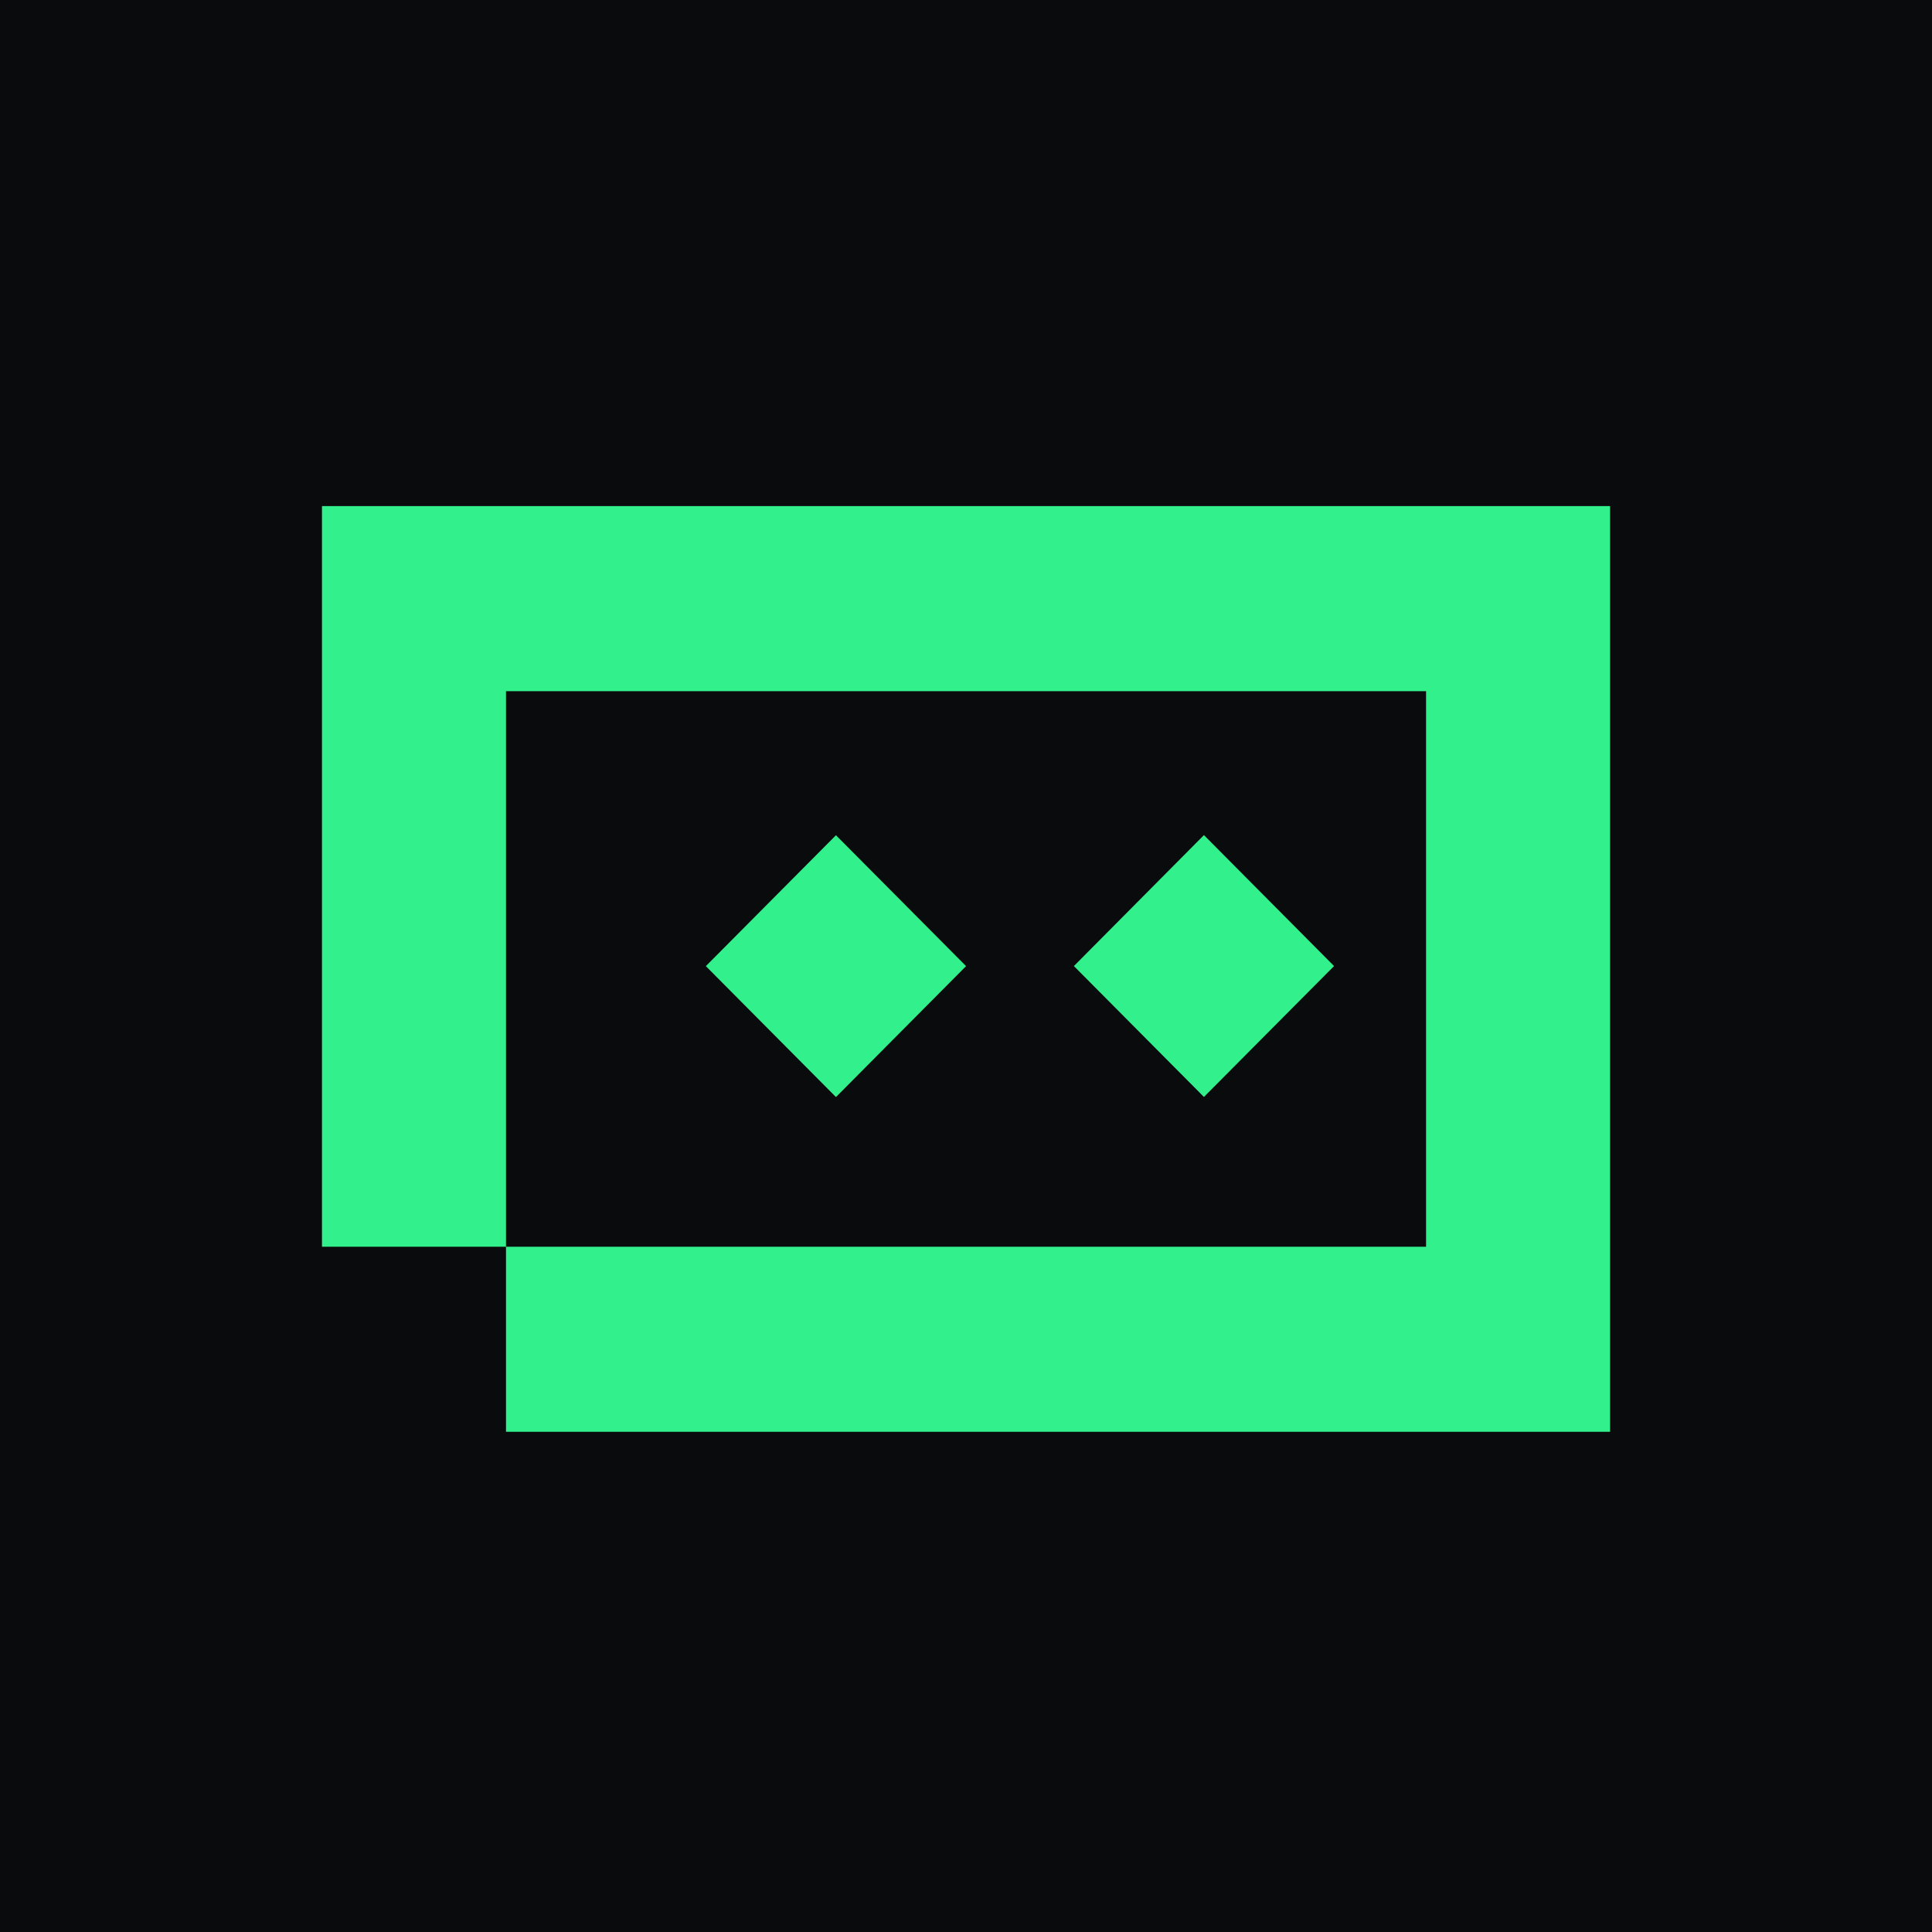
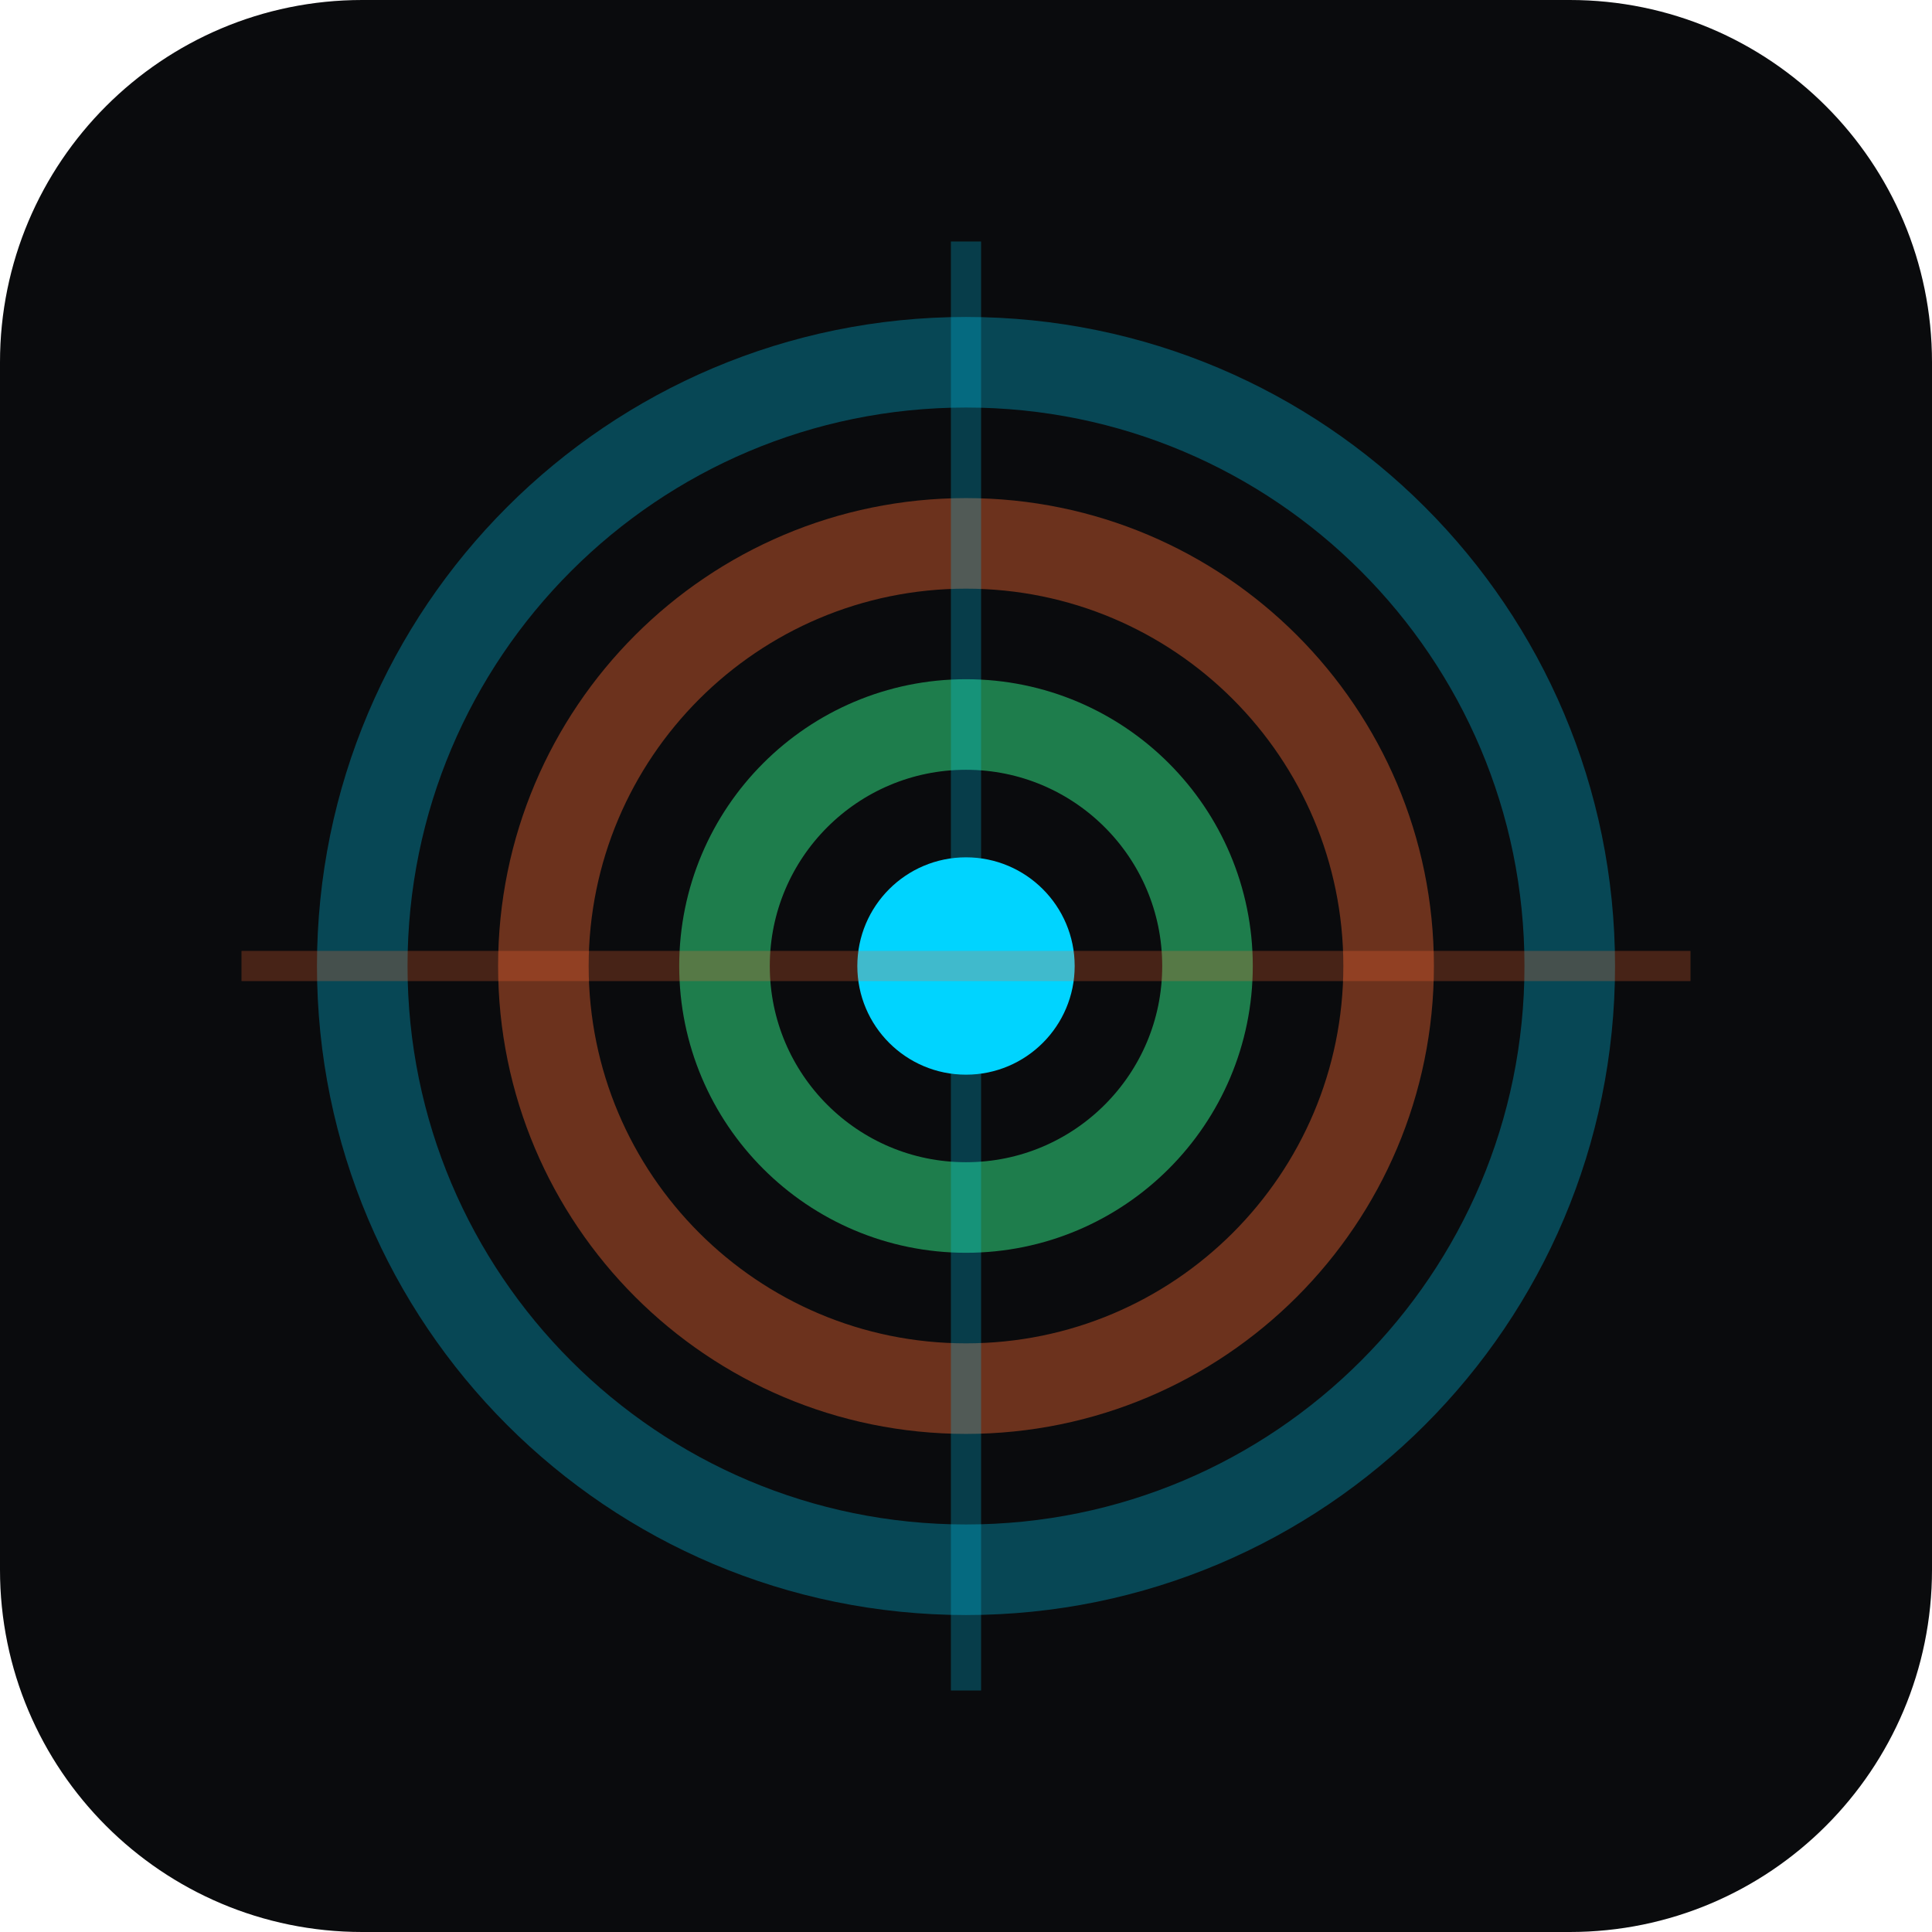
<svg xmlns="http://www.w3.org/2000/svg" width="32" height="32" viewBox="0 0 32 32" fill="none">
-   <rect width="32" height="32" fill="#0A0B0D" />
-   <path d="M26.668 23.715H8.381V20.65H5.333V8.382H26.668V23.715ZM8.381 20.65H23.62V11.448H8.381V20.65ZM16.001 16.002L13.846 18.171L11.691 16.002L13.846 13.834L16.001 16.002ZM22.096 16.001L19.941 18.169L17.787 16.001L19.941 13.832L22.096 16.001Z" fill="#32F08C" />
+   <rect width="32" height="32" rx="6" fill="#0A0B0D" />
+   <circle cx="16" cy="16" r="10" stroke="#00D4FF" stroke-width="1.5" fill="none" opacity="0.3" />
+   <circle cx="16" cy="16" r="7" stroke="#FF6B35" stroke-width="1.5" fill="none" opacity="0.4" />
+   <circle cx="16" cy="16" r="4" stroke="#32F08C" stroke-width="1.5" fill="none" opacity="0.5" />
+   <circle cx="16" cy="16" r="1.8" fill="#00D4FF" />
+   <line x1="16" y1="4" x2="16" y2="28" stroke="#00D4FF" stroke-width="0.5" opacity="0.25" />
+   <line x1="4" y1="16" x2="28" y2="16" stroke="#FF6B35" stroke-width="0.5" opacity="0.25" />
</svg>
